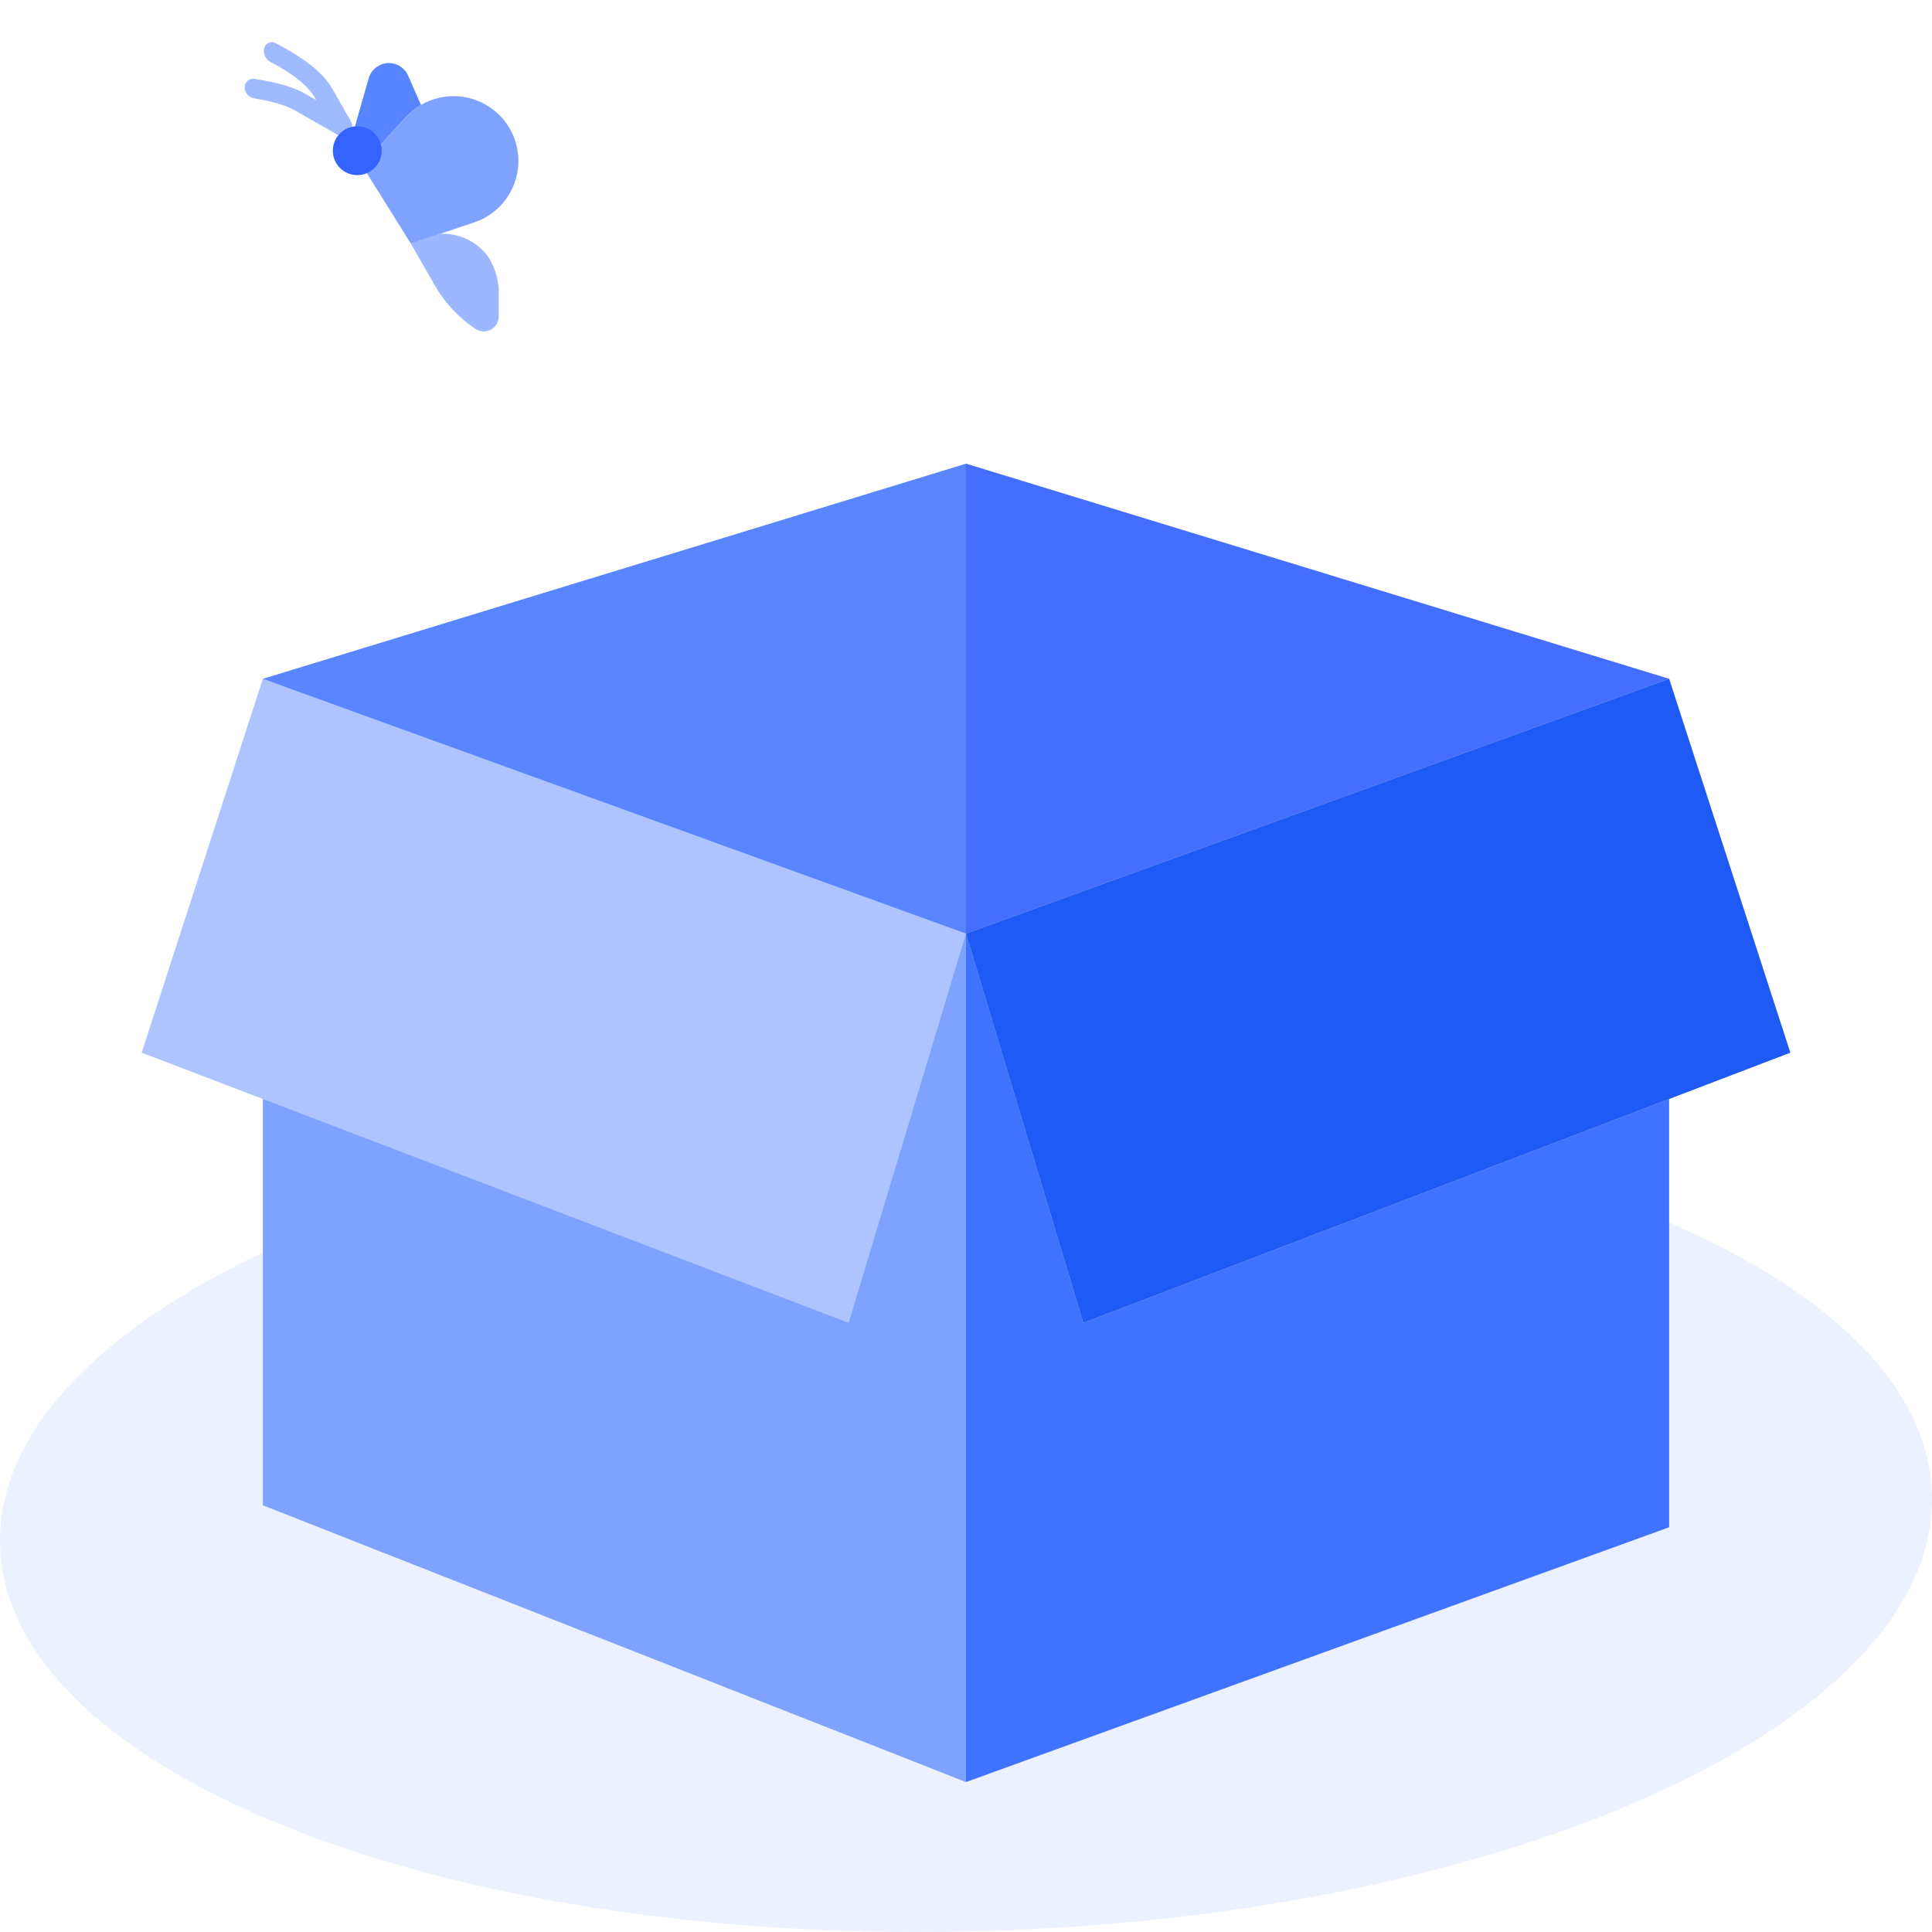
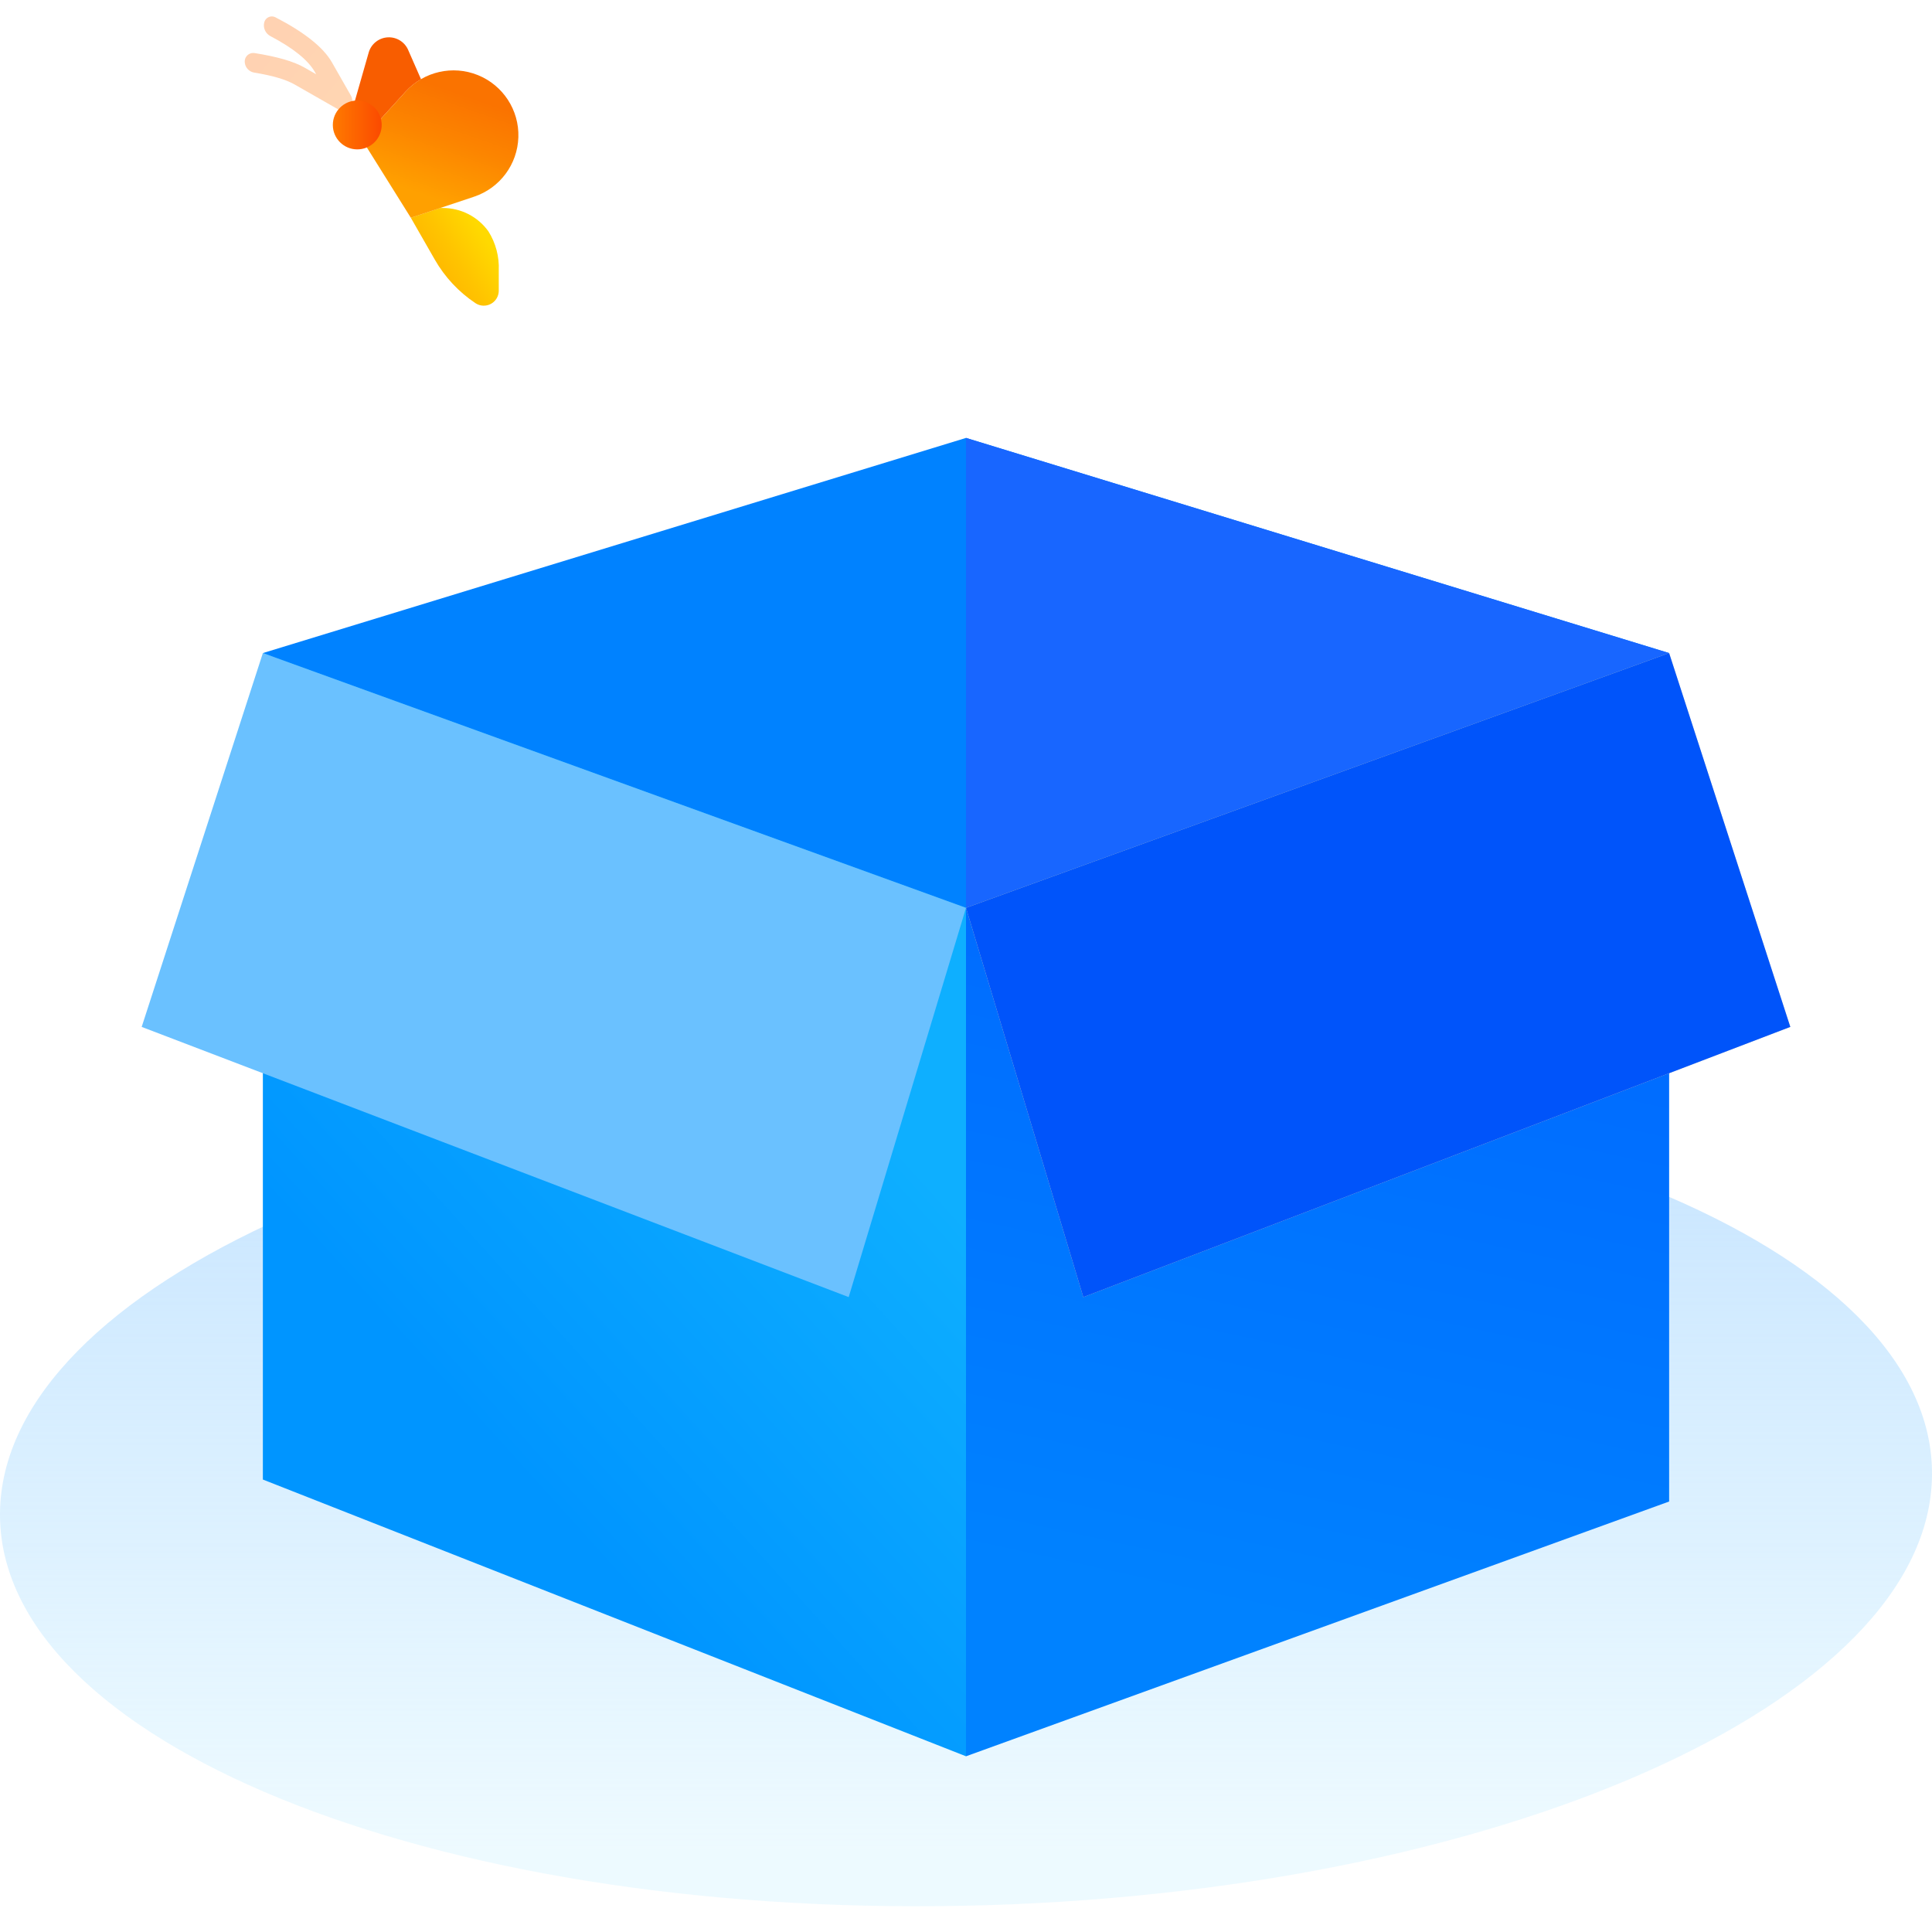
<svg xmlns="http://www.w3.org/2000/svg" width="150" height="150" viewBox="0 0 150 150">
+   <defs>
+     <linearGradient id="a" x1="50%" x2="50%" y1="93.125%" y2="0%">
+       <stop offset="0%" stop-color="#DCF5FF" stop-opacity=".5" />
+       <stop offset="39.33%" stop-color="#D0ECFF" stop-opacity=".711" />
+       <stop offset="100%" stop-color="#C5E3FF" />
+     </linearGradient>
+     <linearGradient id="b" x1="44.596%" x2="55.404%" y1="87.658%" y2="12.342%">
+       <stop offset="0%" stop-color="#0082FF" />
+       <stop offset="100%" stop-color="#0065FF" />
+     </linearGradient>
+     <linearGradient id="c" x1="66.14%" x2="33.86%" y1="27.175%" y2="72.825%">
+       <stop offset="0%" stop-color="#0EAFFF" />
+       <stop offset="100%" stop-color="#0095FF" />
+     </linearGradient>
+     <linearGradient id="d" x1="82.264%" x2="17.736%" y1="27.186%" y2="72.814%">
+       <stop offset="0%" stop-color="#FFD900" />
+       <stop offset="48.6%" stop-color="#FFC400" />
+       <stop offset="100%" stop-color="#FFB200" />
+     </linearGradient>
+     <linearGradient id="e" x1="0%" y1="11.873%" y2="88.127%">
+       <stop offset="0%" stop-color="#FF6700" />
+       <stop offset="100%" stop-color="#FF7500" />
+     </linearGradient>
+     <linearGradient id="f" x1="37.5%" x2="62.5%" y1="84.255%" y2="15.745%">
+       <stop offset="0%" stop-color="#FFA000" />
+       <stop offset="54.44%" stop-color="#FC8500" />
+       <stop offset="100%" stop-color="#FA7300" />
+     </linearGradient>
+     <linearGradient id="g" x1="0%" y1="50%" y2="50%">
+       <stop offset="0%" stop-color="#FF7A00" />
+       <stop offset="100%" stop-color="#FB4A00" />
+     </linearGradient>
+   </defs>
  <g fill="none" fill-rule="evenodd">
-     <path fill="#3F73FF" fill-opacity=".1" d="M74.71 149.966c41.42-.812 75.129-15.782 75.29-33.436.16-17.654-33.288-31.308-74.71-30.496C33.87 86.846.161 101.816 0 119.47c-.16 17.654 33.288 31.308 74.71 30.496z" />
-     <g fill-rule="nonzero">
-       <path fill="#5986FF" d="M20.409 52.704L75 36l54.591 16.704L75 74.643z" />
-       <path fill="#0026FF" d="M75 36v36.485l4.591 2.158 48.335-19.321 1.665-2.618z" opacity=".25" />
-       <path fill="#3F73FF" d="M75 138.358l54.591-19.781V52.704L73.274 73.11z" />
-       <path fill="#7FA2FF" d="M75 138.358l-54.591-21.487V52.704L75 72.485z" />
-       <path fill="#ADC4FF" d="M11 81.729l54.892 20.978L75 72.485 20.409 52.704z" />
-       <path fill="#E2D6C0" d="M139 81.729l-54.892 20.978L75 72.485l54.591-19.781z" />
-       <path fill="#1F5AF6" d="M139 81.729l-54.892 20.978L75 72.485l54.591-19.781z" />
-     </g>
-     <g fill-rule="nonzero" transform="translate(19 3)">
-       <path fill="#9CB7FF" d="M15.172 15.149h.192a4.338 4.338 0 0 1 3.555 1.812c.57.907.851 1.965.805 3.035v1.573a1.164 1.164 0 0 1-1.807.97 10.09 10.09 0 0 1-3.164-3.39l-1.856-3.241 2.275-.76z" />
-       <path fill="#A0BAFF" d="M7.207 7.463L3.869 5.557c-.674-.385-1.717-.691-3.131-.92A.878.878 0 0 1 0 3.77a.657.657 0 0 1 .76-.65c1.753.276 3.043.649 3.868 1.12l.919.525-.102-.18c-.53-.924-1.68-1.85-3.45-2.78a.949.949 0 0 1-.479-1.07.608.608 0 0 1 .87-.392c2.253 1.166 3.713 2.33 4.38 3.49l1.482 2.595a.759.759 0 0 1-1.041 1.035z" />
-       <path fill="#5785FF" d="M9.862 8.7a1.89 1.89 0 0 0-1.328-1.8l1.091-3.82a1.632 1.632 0 0 1 3.084-.158l.978 2.228c-.444.256-.846.58-1.193.958L9.828 9.042c.022-.113.033-.227.034-.341z" />
-       <path fill="#7FA2FF" d="M9.828 9.042l2.666-2.934a5.033 5.033 0 1 1 5.317 8.162l-4.914 1.638-3.642-5.825c.298-.276.5-.641.573-1.041z" />
-       <circle cx="8.738" cy="8.701" r="1.897" fill="#3563FF" />
+     <path fill="url(#a)" d="M74.71 113.966c41.42-.812 75.129-15.782 75.29-33.436.16-17.654-33.288-31.308-74.71-30.496C33.87 50.846.161 65.816 0 83.47c-.16 17.654 33.288 31.308 74.71 30.496z" transform="translate(0 34)" />
+     <path fill="#0082FF" fill-rule="nonzero" d="M20.409 50.704L75 34l54.591 16.704L75 72.643z" />
+     <path fill="#1866FF" d="M75 34v36.485l4.591 2.158 48.335-19.321 1.665-2.618z" />
+     <path fill="url(#b)" d="M64 102.358l54.591-19.781V16.704L62.274 37.11z" transform="translate(11 34)" />
+     <path fill="url(#c)" d="M64 102.358L9.409 80.871V16.704L64 36.485z" transform="translate(11 34)" />
+     <path fill="#6AC1FF" fill-rule="nonzero" d="M11 79.729l54.892 20.978L75 70.485 20.409 50.704z" />
+     <path fill="#E2D6C0" fill-rule="nonzero" d="M139 79.729l-54.892 20.978L75 70.485l54.591-19.781z" />
+     <path fill="#0054FA" fill-rule="nonzero" d="M139 79.729l-54.892 20.978L75 70.485l54.591-19.781z" />
+     <g transform="translate(19 1)">
+       <path fill="url(#d)" d="M15.172 15.149h.192a4.338 4.338 0 0 1 3.555 1.812c.57.907.851 1.965.805 3.035v1.573a1.164 1.164 0 0 1-1.807.97 10.09 10.09 0 0 1-3.164-3.39l-1.856-3.241 2.275-.76z" />
+       <path fill="url(#e)" fill-rule="nonzero" d="M7.207 7.463L3.869 5.557c-.674-.385-1.717-.691-3.131-.92A.878.878 0 0 1 0 3.77a.657.657 0 0 1 .76-.65c1.753.276 3.043.649 3.868 1.12l.919.525-.102-.18c-.53-.924-1.68-1.85-3.45-2.78a.949.949 0 0 1-.479-1.07.608.608 0 0 1 .87-.392c2.253 1.166 3.713 2.33 4.38 3.49l1.482 2.595a.759.759 0 0 1-1.041 1.035z" opacity=".302" />
+       <path fill="#F85D00" fill-rule="nonzero" d="M9.862 8.7a1.89 1.89 0 0 0-1.328-1.8l1.091-3.82a1.632 1.632 0 0 1 3.084-.158l.978 2.228c-.444.256-.846.58-1.193.958L9.828 9.042c.022-.113.033-.227.034-.341z" />
+       <path fill="url(#f)" d="M9.828 9.042l2.666-2.934a5.033 5.033 0 1 1 5.317 8.162l-4.914 1.638-3.642-5.825c.298-.276.5-.641.573-1.041z" />
+       <circle cx="8.738" cy="8.701" r="1.897" fill="url(#g)" />
    </g>
  </g>
</svg>
